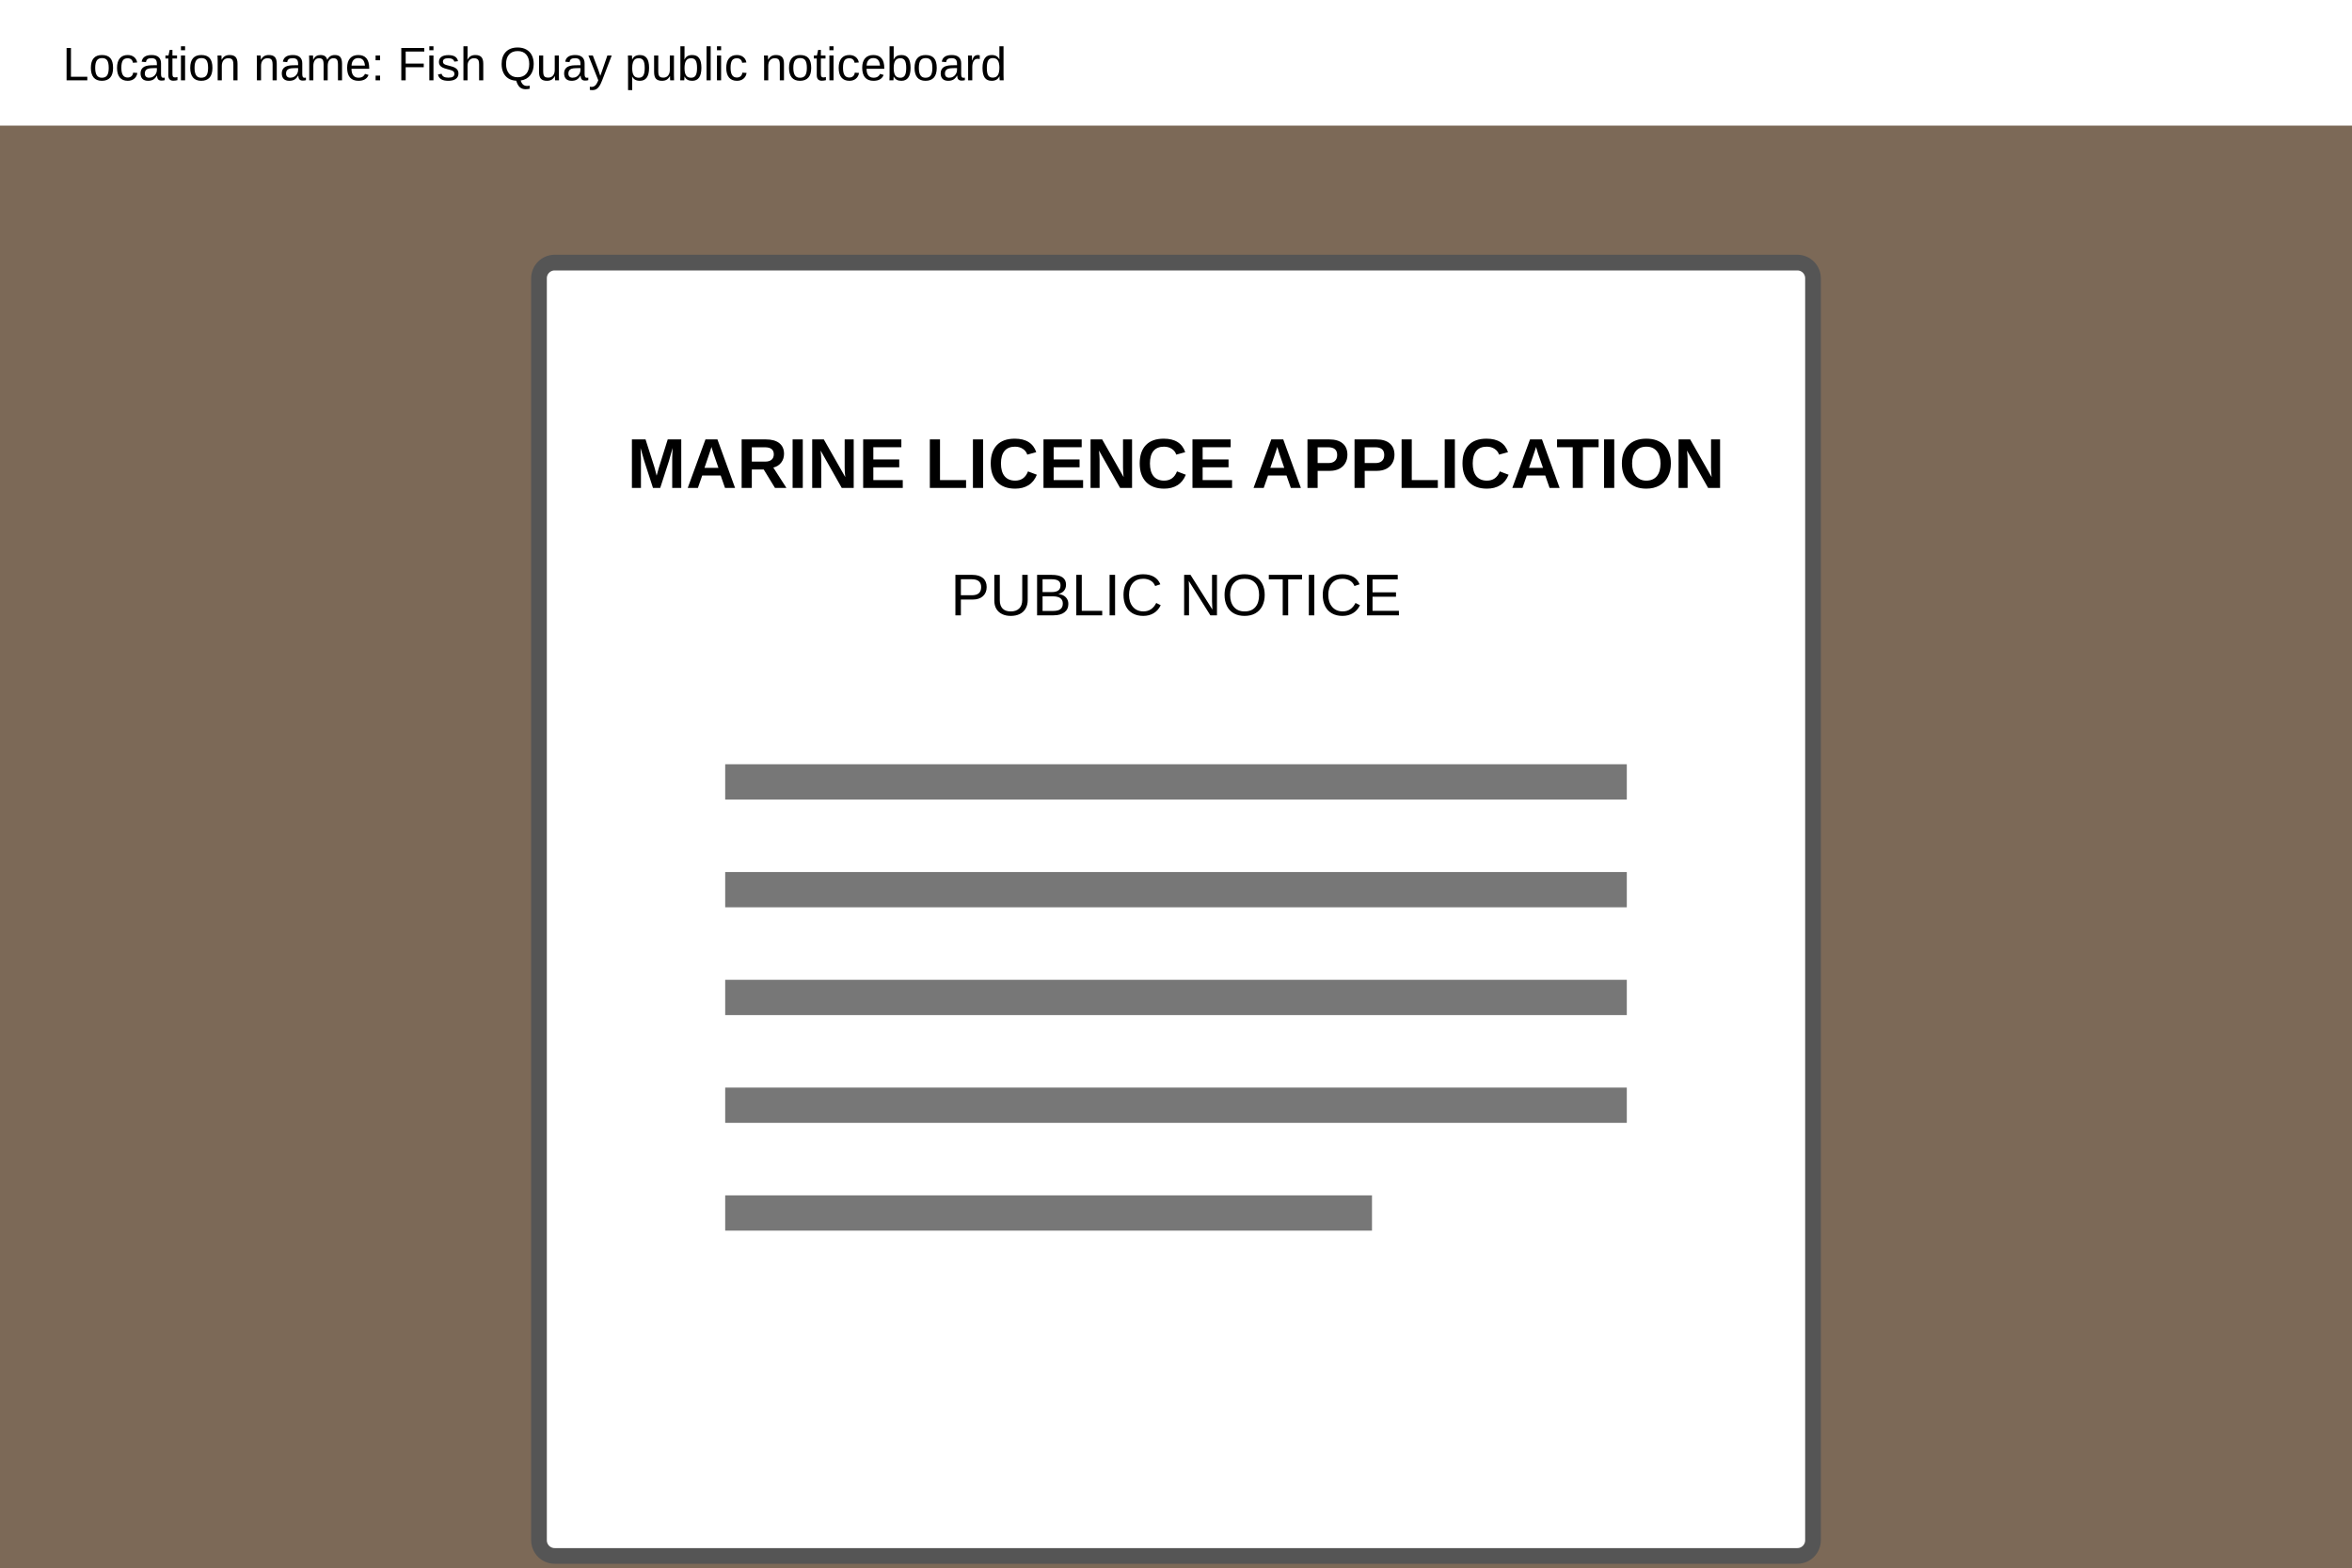
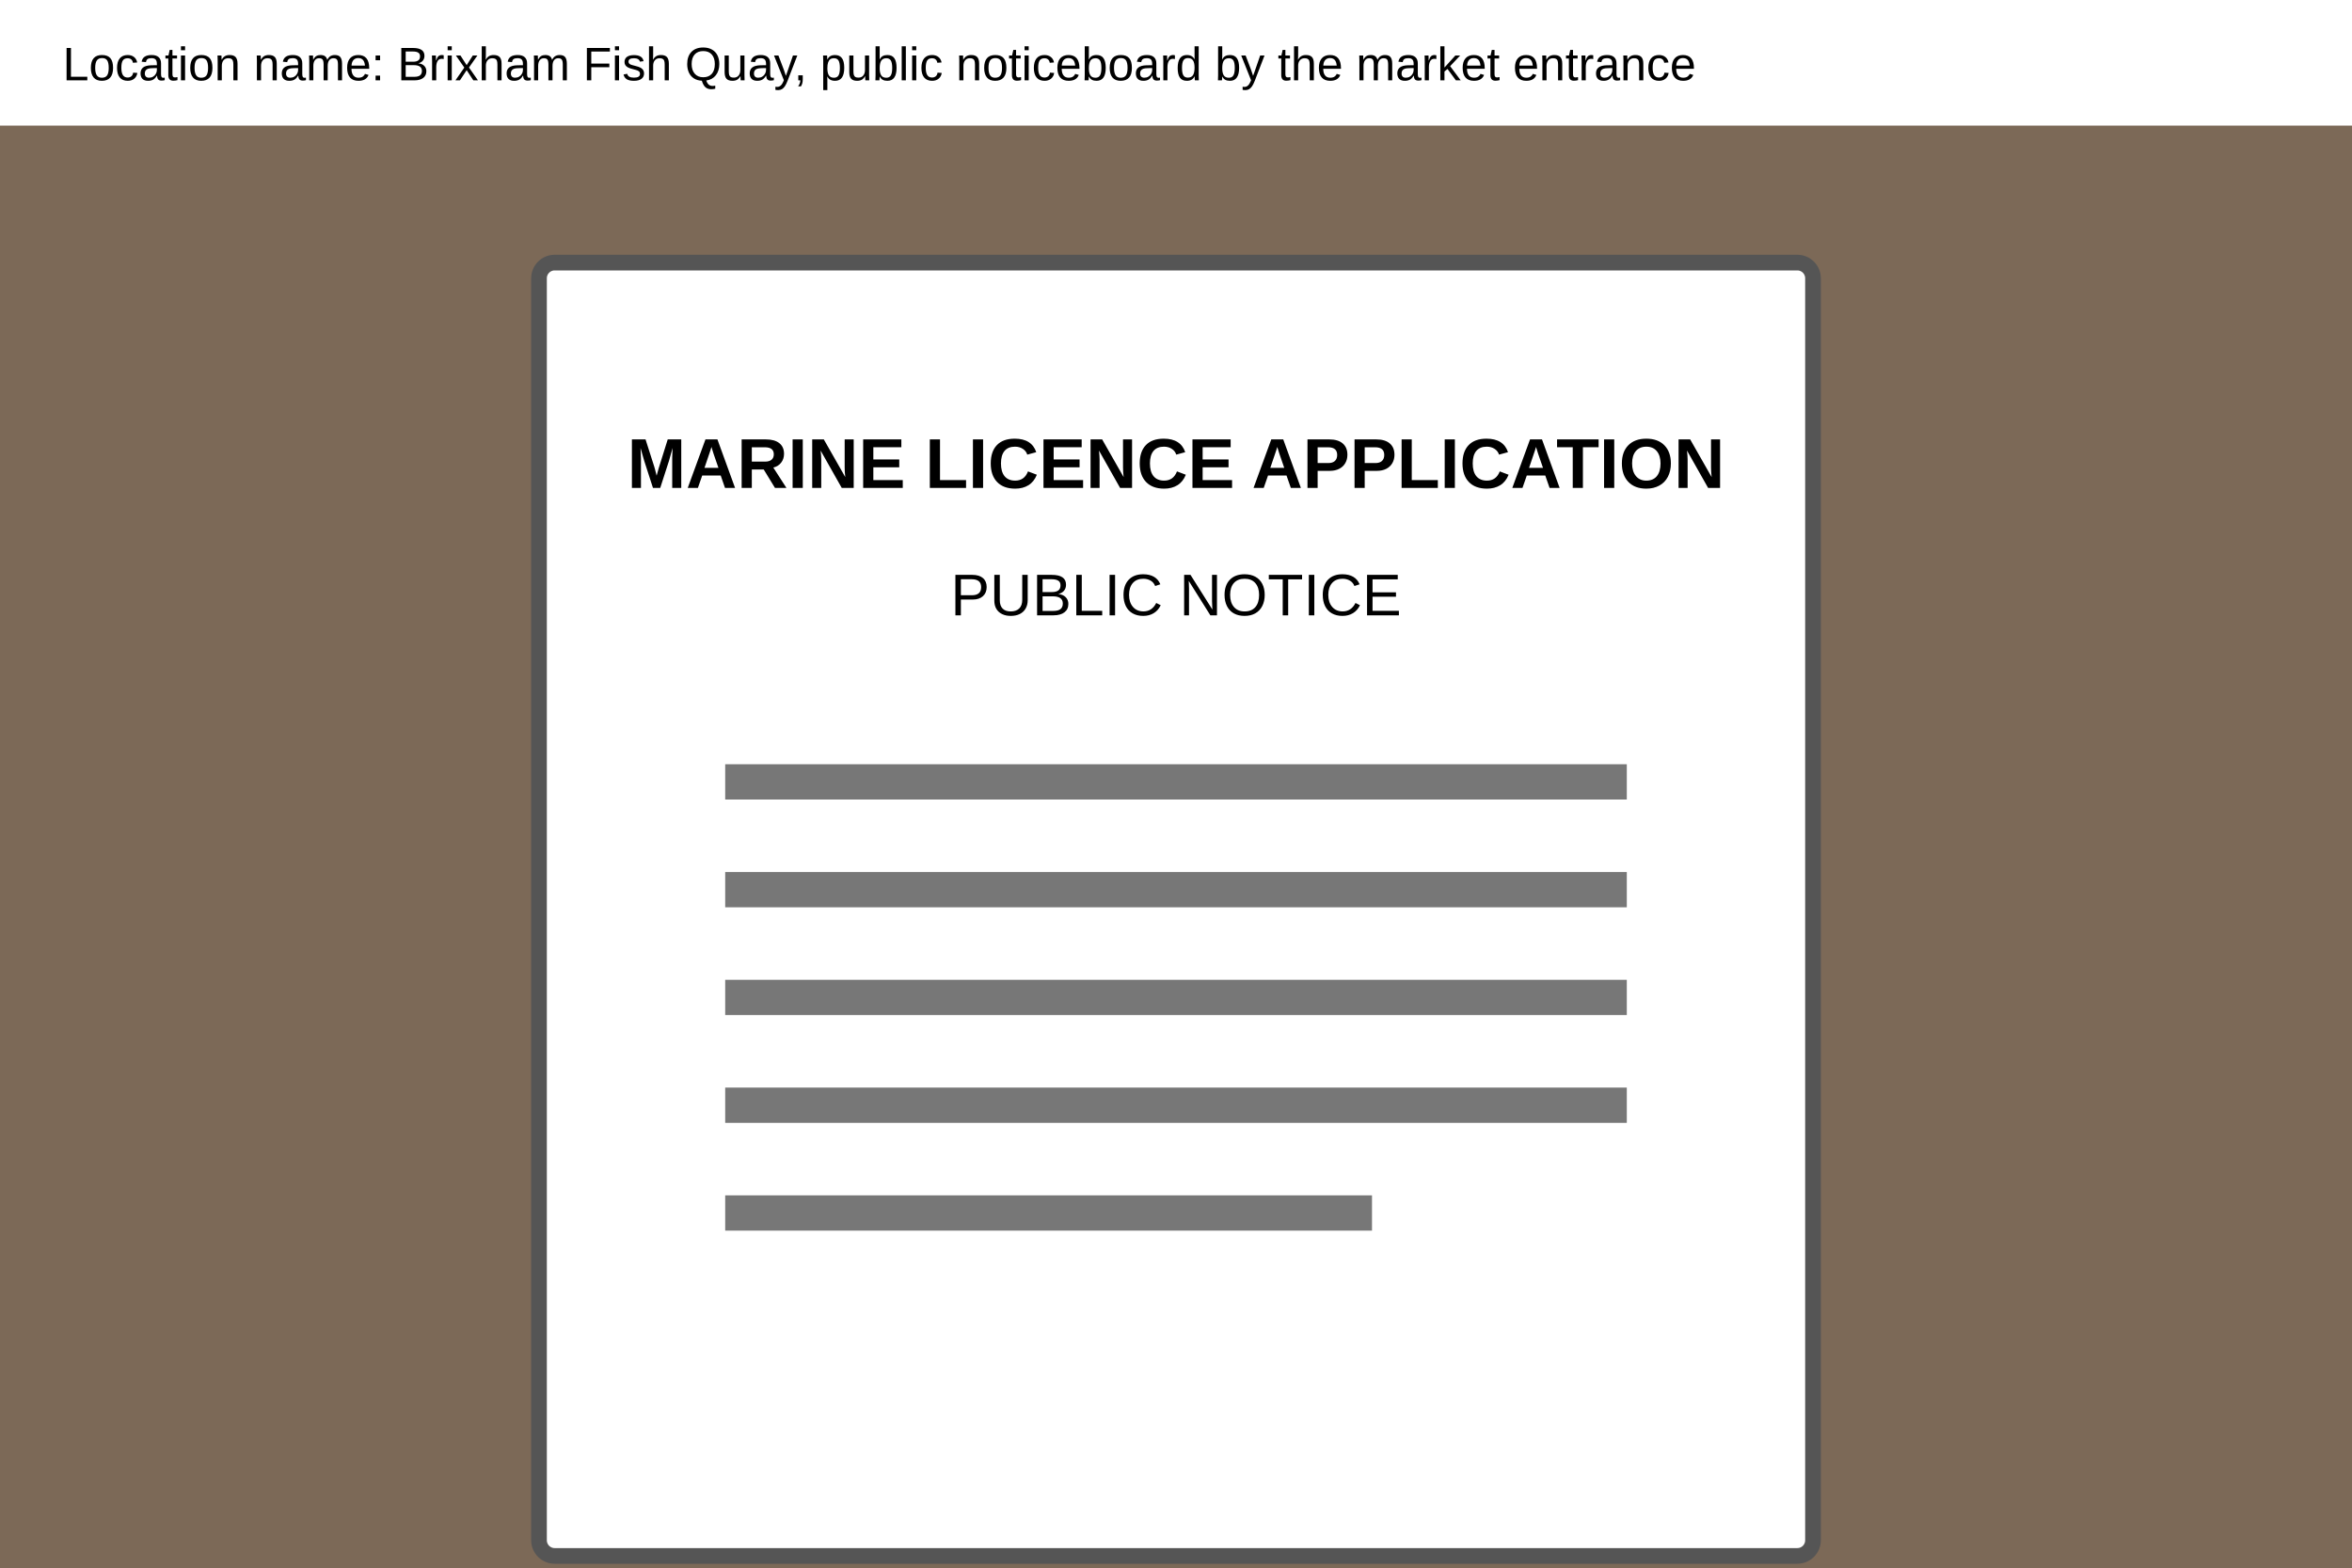
<svg xmlns="http://www.w3.org/2000/svg" width="1200" height="800" viewBox="0 0 1200 800">
  <g transform="translate(0 64)">
    <rect width="1200" height="800" fill="#7c6957" />
    <rect x="275" y="70" width="650" height="660" rx="8" fill="#fff" stroke="#555" stroke-width="8" />
    <text x="600" y="185" text-anchor="middle" font-family="Arial" font-size="36" font-weight="700">MARINE LICENCE APPLICATION</text>
    <text x="600" y="250" text-anchor="middle" font-family="Arial" font-size="30">PUBLIC NOTICE</text>
    <path d="M370 335h460M370 390h460M370 445h460M370 500h460M370 555h330" stroke="#777" stroke-width="18" />
  </g>
  <rect width="1200" height="64" fill="#fff" />
-   <text x="32" y="41" font-family="Arial" font-size="24">Location name: Fish Quay public noticeboard</text>
+   <text x="32" y="41" font-family="Arial" font-size="24">Location name: Brixham Fish Quay, public noticeboard by the market entrance</text>
</svg>
